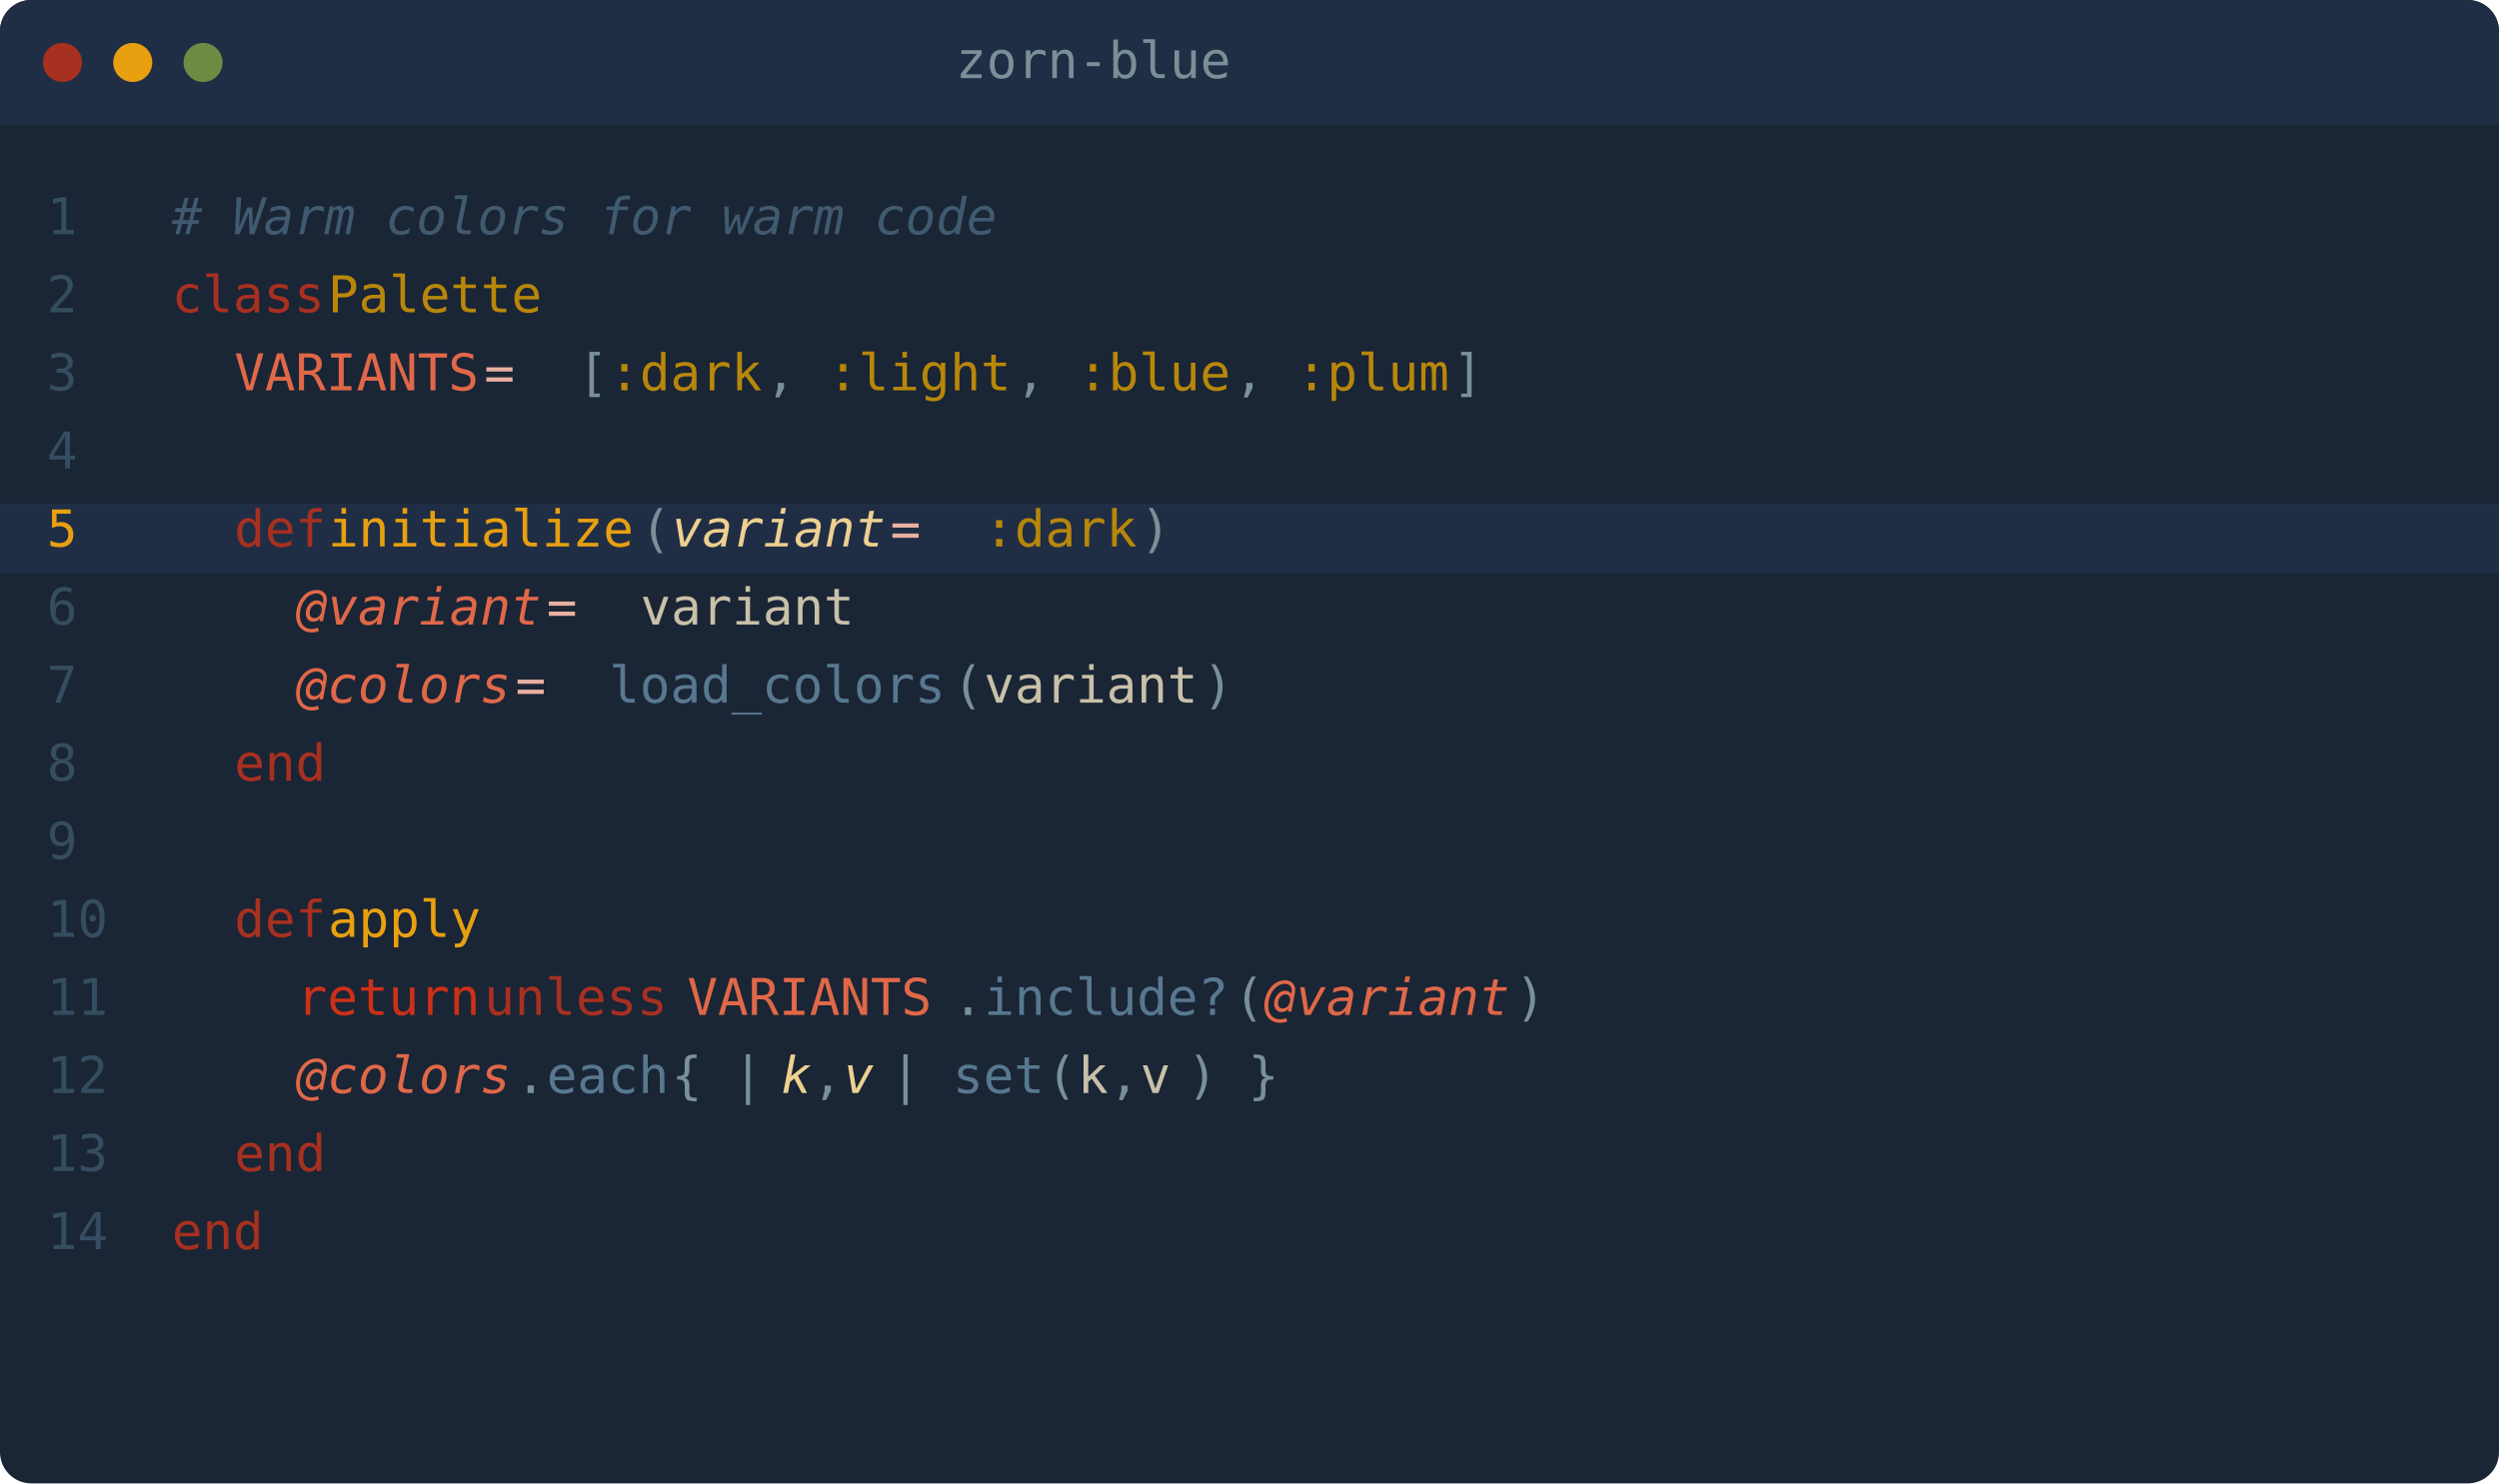
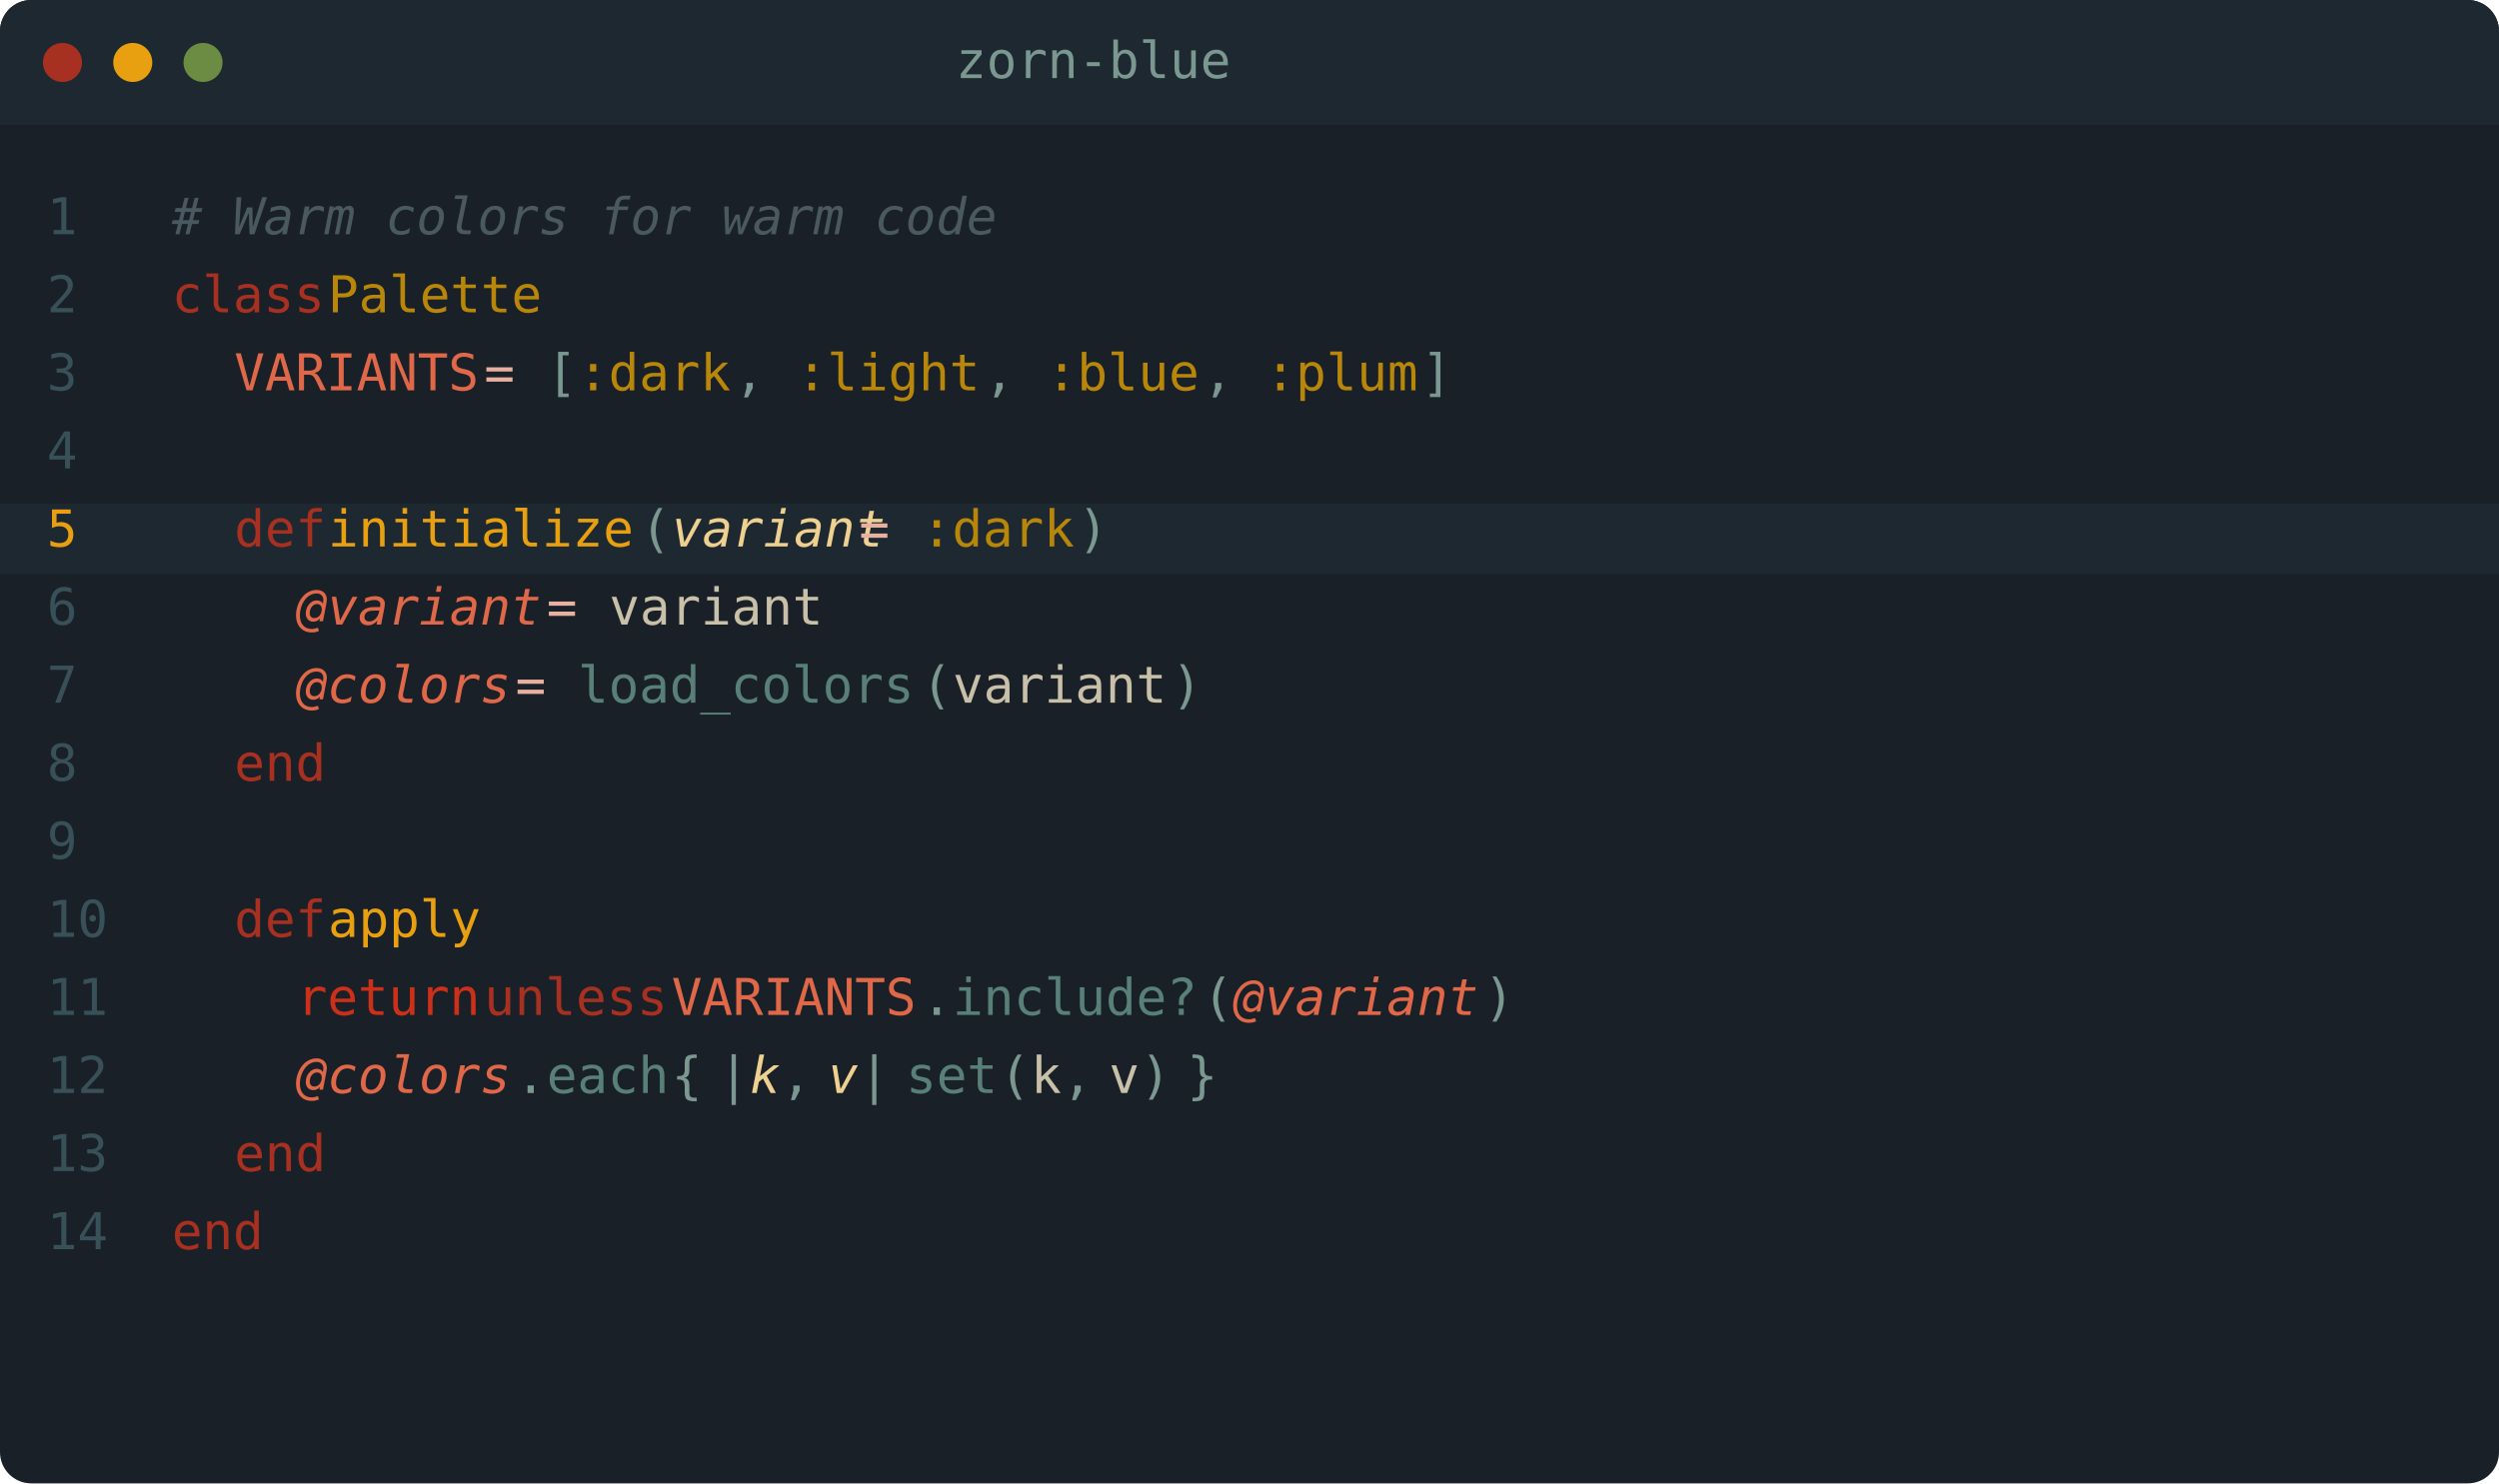
<svg xmlns="http://www.w3.org/2000/svg" width="640" height="380">
  <defs>
    <style>
      text { font-family: 'SF Mono', 'Fira Code', 'JetBrains Mono', Menlo, Consolas, monospace; font-size: 13px; }
-       .ln { fill: #354D60; }
+       .ln { fill: #385058; }
    </style>
  </defs>
-   <rect width="640" height="380" fill="#1A2535" rx="8" />
-   <rect width="640" height="32" fill="#202E45" rx="8" />
-   <rect y="24" width="640" height="8" fill="#202E45" />
+   <rect width="640" height="380" fill="#1A2028" rx="8" />
+   <rect width="640" height="32" fill="#1E2830" rx="8" />
+   <rect y="24" width="640" height="8" fill="#1E2830" />
  <circle cx="16" cy="16" r="5" fill="#A83020" />
  <circle cx="34" cy="16" r="5" fill="#E8A010" />
  <circle cx="52" cy="16" r="5" fill="#6B8C42" />
-   <text x="280" y="20" fill="#7A9098" font-size="12" text-anchor="middle">zorn-blue</text>
-   <rect x="0" y="129" width="640" height="18" fill="#202E45" />
+   <text x="280" y="20" fill="#7A9890" font-size="12" text-anchor="middle">zorn-blue</text>
+   <rect x="0" y="129" width="640" height="18" fill="#1E2830" />
  <text x="12" y="60" class="ln">1</text>
-   <text x="44" y="60" fill="#405A70" font-style="italic"># Warm colors for warm code</text>
+   <text x="44" y="60" fill="#4A5860" font-style="italic"># Warm colors for warm code</text>
  <text x="12" y="80" class="ln">2</text>
  <text x="44" y="80" fill="#A83020">class</text>
-   <text x="84" y="80" fill="#B8870A"> Palette</text>
+   <text x="84" y="80" fill="#B8870A">Palette</text>
  <text x="12" y="100" class="ln">3</text>
  <text x="60" y="100" fill="#E06848">VARIANTS</text>
-   <text x="124" y="100" fill="#E8B0A0"> = </text>
-   <text x="148" y="100" fill="#7A9098">[</text>
-   <text x="156" y="100" fill="#B8870A">:dark</text>
-   <text x="196" y="100" fill="#7A9098">, </text>
-   <text x="212" y="100" fill="#B8870A">:light</text>
-   <text x="260" y="100" fill="#7A9098">, </text>
-   <text x="276" y="100" fill="#B8870A">:blue</text>
-   <text x="316" y="100" fill="#7A9098">, </text>
-   <text x="332" y="100" fill="#B8870A">:plum</text>
-   <text x="372" y="100" fill="#7A9098">]</text>
+   <text x="124" y="100" fill="#E8B0A0">=</text>
+   <text x="140" y="100" fill="#7A9890">[</text>
+   <text x="148" y="100" fill="#B8870A">:dark</text>
+   <text x="188" y="100" fill="#7A9890">,</text>
+   <text x="204" y="100" fill="#B8870A">:light</text>
+   <text x="252" y="100" fill="#7A9890">,</text>
+   <text x="268" y="100" fill="#B8870A">:blue</text>
+   <text x="308" y="100" fill="#7A9890">,</text>
+   <text x="324" y="100" fill="#B8870A">:plum</text>
+   <text x="364" y="100" fill="#7A9890">]</text>
  <text x="12" y="120" class="ln">4</text>
  <text x="12" y="140" style="fill:#E8A010">5</text>
  <text x="60" y="140" fill="#A83020">def</text>
-   <text x="84" y="140" fill="#E8A010"> initialize</text>
-   <text x="164" y="140" fill="#7A9098">(</text>
+   <text x="84" y="140" fill="#E8A010">initialize</text>
+   <text x="164" y="140" fill="#7A9890">(</text>
  <text x="172" y="140" fill="#EED090" font-style="italic">variant</text>
-   <text x="228" y="140" fill="#E8B0A0"> = </text>
-   <text x="252" y="140" fill="#B8870A">:dark</text>
-   <text x="292" y="140" fill="#7A9098">)</text>
+   <text x="220" y="140" fill="#E8B0A0">=</text>
+   <text x="236" y="140" fill="#B8870A">:dark</text>
+   <text x="276" y="140" fill="#7A9890">)</text>
  <text x="12" y="160" class="ln">6</text>
  <text x="76" y="160" fill="#E06848" font-style="italic">@variant</text>
-   <text x="140" y="160" fill="#E8B0A0"> = </text>
-   <text x="164" y="160" fill="#C8C0A8">variant</text>
+   <text x="140" y="160" fill="#E8B0A0">=</text>
+   <text x="156" y="160" fill="#C8C0A8">variant</text>
  <text x="12" y="180" class="ln">7</text>
  <text x="76" y="180" fill="#E06848" font-style="italic">@colors</text>
-   <text x="132" y="180" fill="#E8B0A0"> = </text>
-   <text x="156" y="180" fill="#587890">load_colors</text>
-   <text x="244" y="180" fill="#7A9098">(</text>
-   <text x="252" y="180" fill="#C8C0A8">variant</text>
-   <text x="308" y="180" fill="#7A9098">)</text>
+   <text x="132" y="180" fill="#E8B0A0">=</text>
+   <text x="148" y="180" fill="#588078">load_colors</text>
+   <text x="236" y="180" fill="#7A9890">(</text>
+   <text x="244" y="180" fill="#C8C0A8">variant</text>
+   <text x="300" y="180" fill="#7A9890">)</text>
  <text x="12" y="200" class="ln">8</text>
  <text x="60" y="200" fill="#A83020">end</text>
  <text x="12" y="220" class="ln">9</text>
  <text x="12" y="240" class="ln">10</text>
  <text x="60" y="240" fill="#A83020">def</text>
-   <text x="84" y="240" fill="#E8A010"> apply</text>
+   <text x="84" y="240" fill="#E8A010">apply</text>
  <text x="12" y="260" class="ln">11</text>
  <text x="76" y="260" fill="#CC3018">return</text>
-   <text x="124" y="260" fill="#A83020"> unless</text>
-   <text x="176" y="260" fill="#E06848"> VARIANTS</text>
-   <text x="244" y="260" fill="#7A9098">.</text>
-   <text x="252" y="260" fill="#587890">include?</text>
-   <text x="316" y="260" fill="#7A9098">(</text>
-   <text x="324" y="260" fill="#E06848" font-style="italic">@variant</text>
-   <text x="388" y="260" fill="#7A9098">)</text>
+   <text x="124" y="260" fill="#A83020">unless</text>
+   <text x="172" y="260" fill="#E06848">VARIANTS</text>
+   <text x="236" y="260" fill="#7A9890">.</text>
+   <text x="244" y="260" fill="#588078">include?</text>
+   <text x="308" y="260" fill="#7A9890">(</text>
+   <text x="316" y="260" fill="#E06848" font-style="italic">@variant</text>
+   <text x="380" y="260" fill="#7A9890">)</text>
  <text x="12" y="280" class="ln">12</text>
  <text x="76" y="280" fill="#E06848" font-style="italic">@colors</text>
-   <text x="132" y="280" fill="#7A9098">.</text>
-   <text x="140" y="280" fill="#587890">each</text>
-   <text x="172" y="280" fill="#7A9098"> { |</text>
-   <text x="200" y="280" fill="#EED090" font-style="italic">k</text>
-   <text x="208" y="280" fill="#7A9098">,</text>
-   <text x="216" y="280" fill="#EED090" font-style="italic"> v</text>
-   <text x="228" y="280" fill="#7A9098">| </text>
-   <text x="244" y="280" fill="#587890">set</text>
-   <text x="268" y="280" fill="#7A9098">(</text>
-   <text x="276" y="280" fill="#C8C0A8">k</text>
-   <text x="284" y="280" fill="#7A9098">,</text>
-   <text x="292" y="280" fill="#C8C0A8"> v</text>
-   <text x="304" y="280" fill="#7A9098">) }</text>
+   <text x="132" y="280" fill="#7A9890">.</text>
+   <text x="140" y="280" fill="#588078">each</text>
+   <text x="172" y="280" fill="#7A9890">{</text>
+   <text x="184" y="280" fill="#7A9890">|</text>
+   <text x="192" y="280" fill="#EED090" font-style="italic">k</text>
+   <text x="200" y="280" fill="#7A9890">,</text>
+   <text x="212" y="280" fill="#EED090" font-style="italic">v</text>
+   <text x="220" y="280" fill="#7A9890">|</text>
+   <text x="232" y="280" fill="#588078">set</text>
+   <text x="256" y="280" fill="#7A9890">(</text>
+   <text x="264" y="280" fill="#C8C0A8">k</text>
+   <text x="272" y="280" fill="#7A9890">,</text>
+   <text x="284" y="280" fill="#C8C0A8">v</text>
+   <text x="292" y="280" fill="#7A9890">)</text>
+   <text x="304" y="280" fill="#7A9890">}</text>
  <text x="12" y="300" class="ln">13</text>
  <text x="60" y="300" fill="#A83020">end</text>
  <text x="12" y="320" class="ln">14</text>
  <text x="44" y="320" fill="#A83020">end</text>
</svg>
